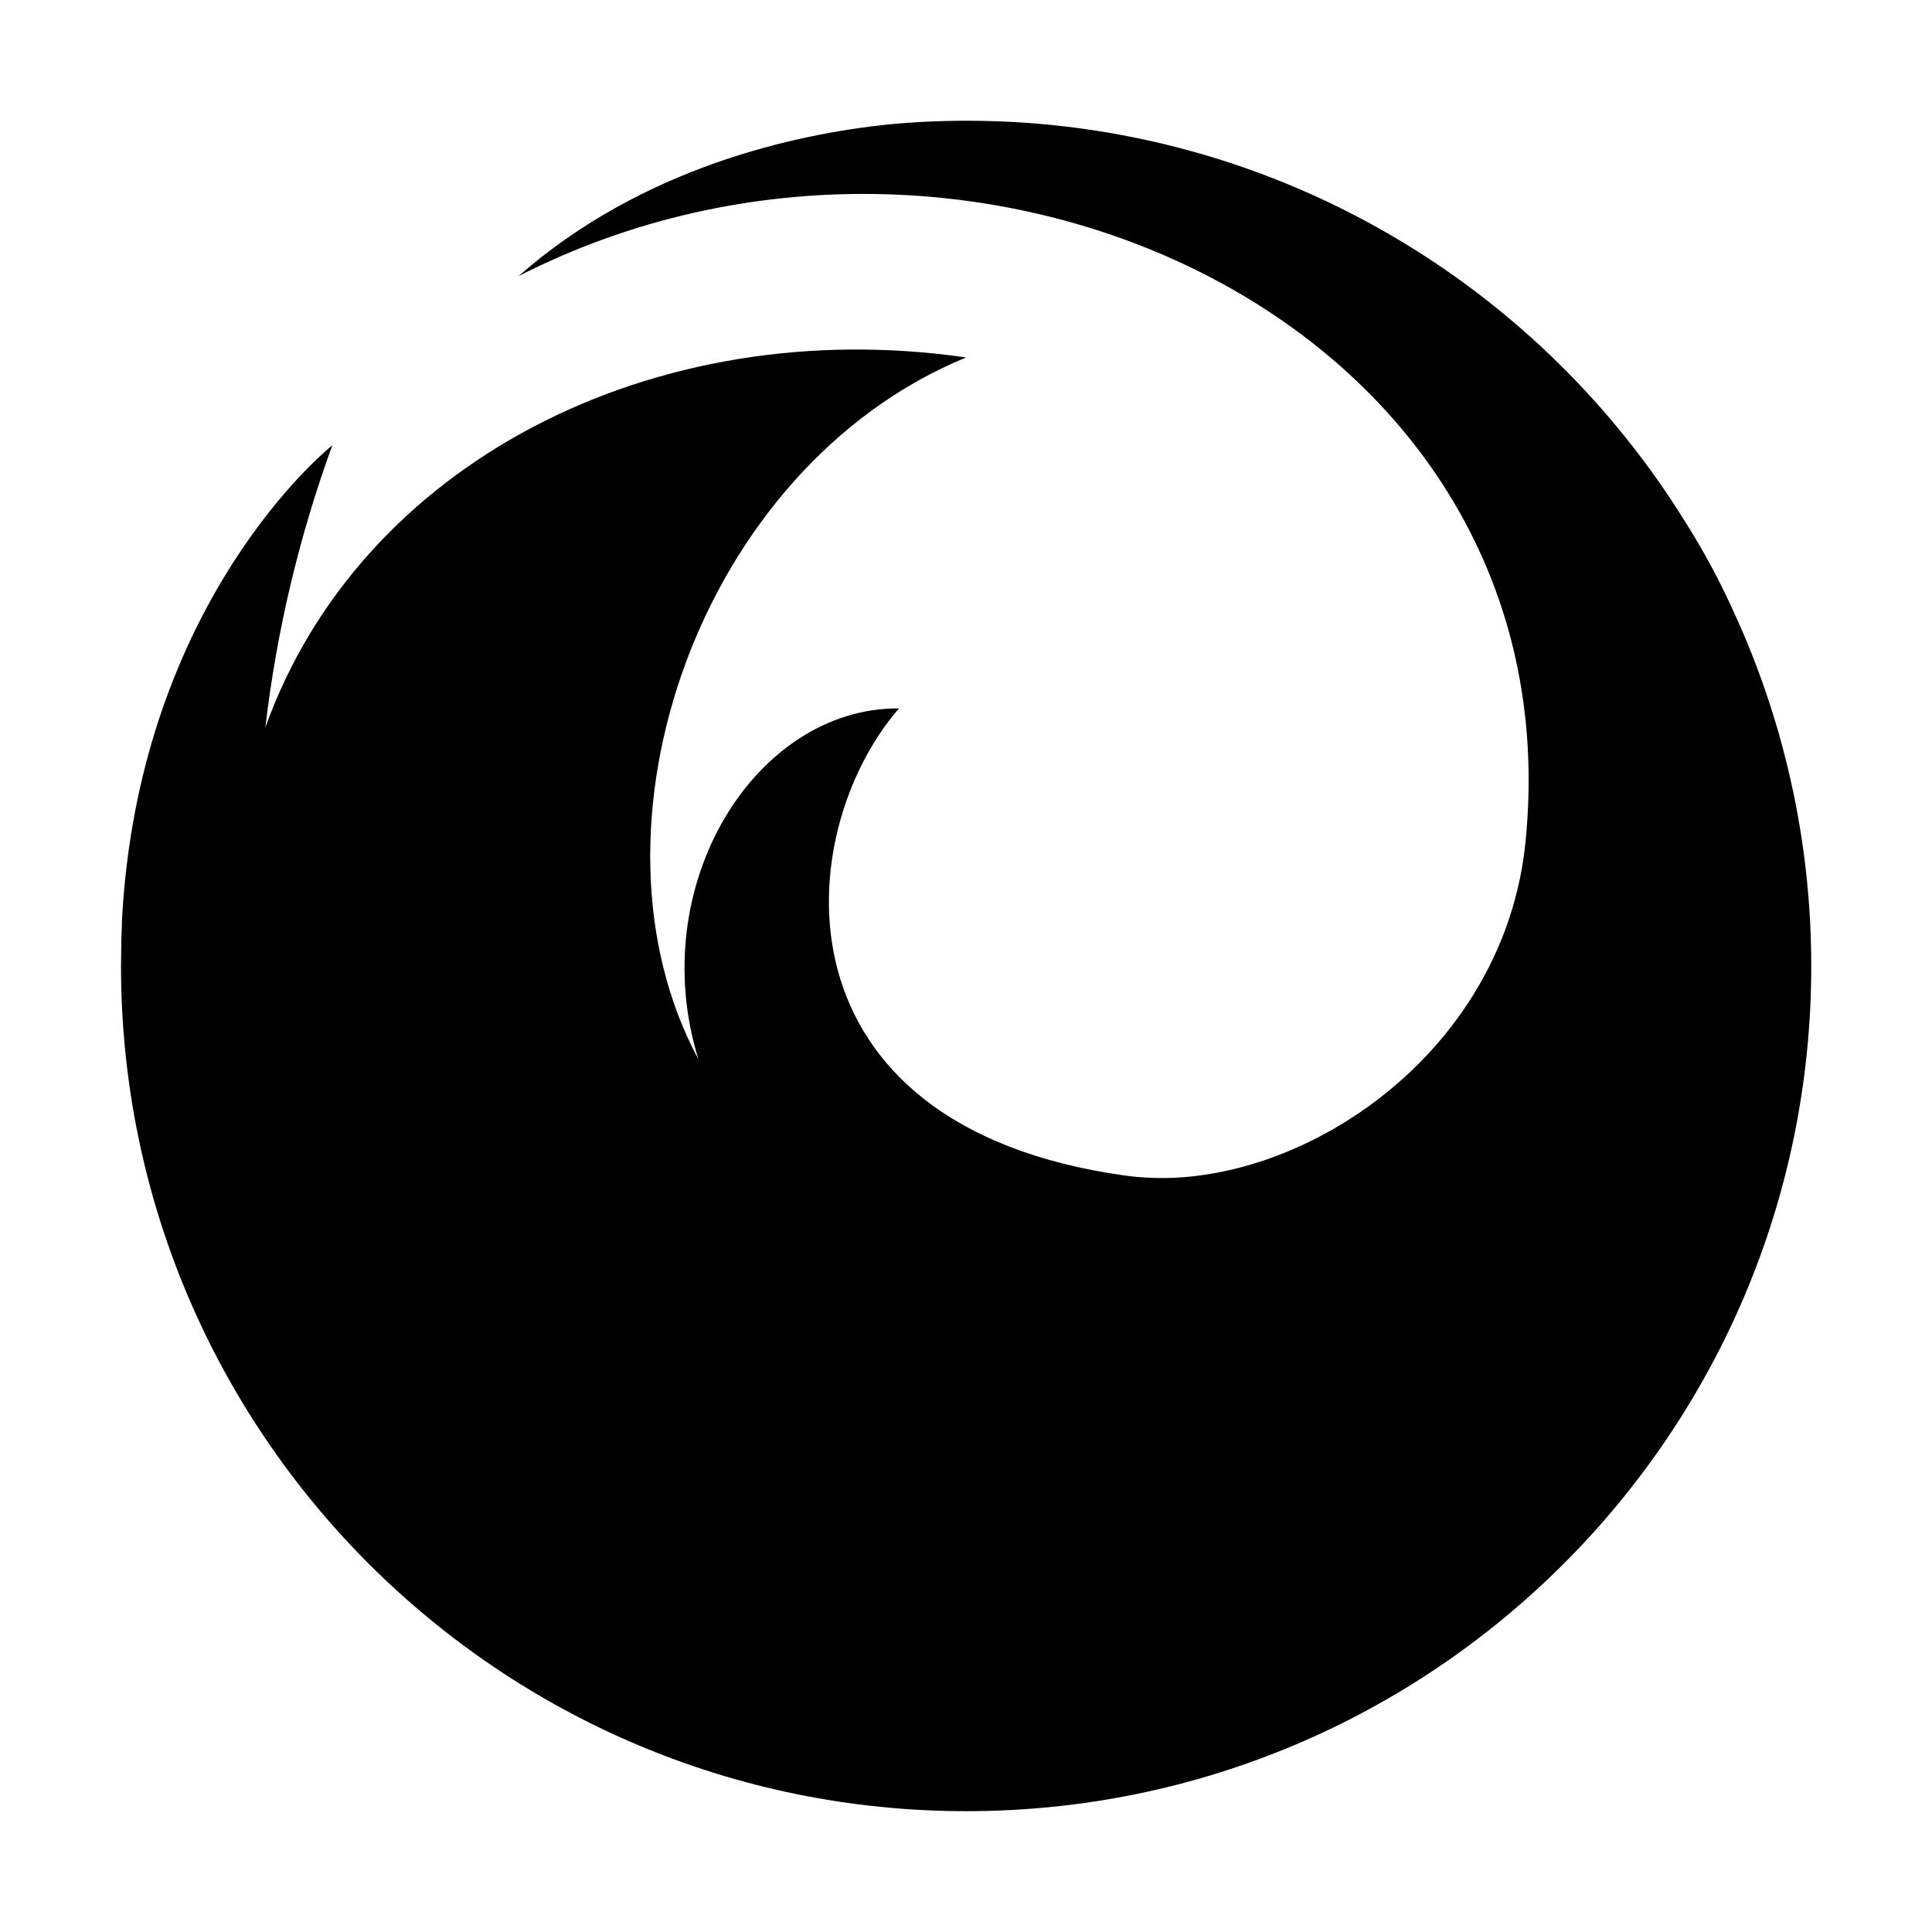
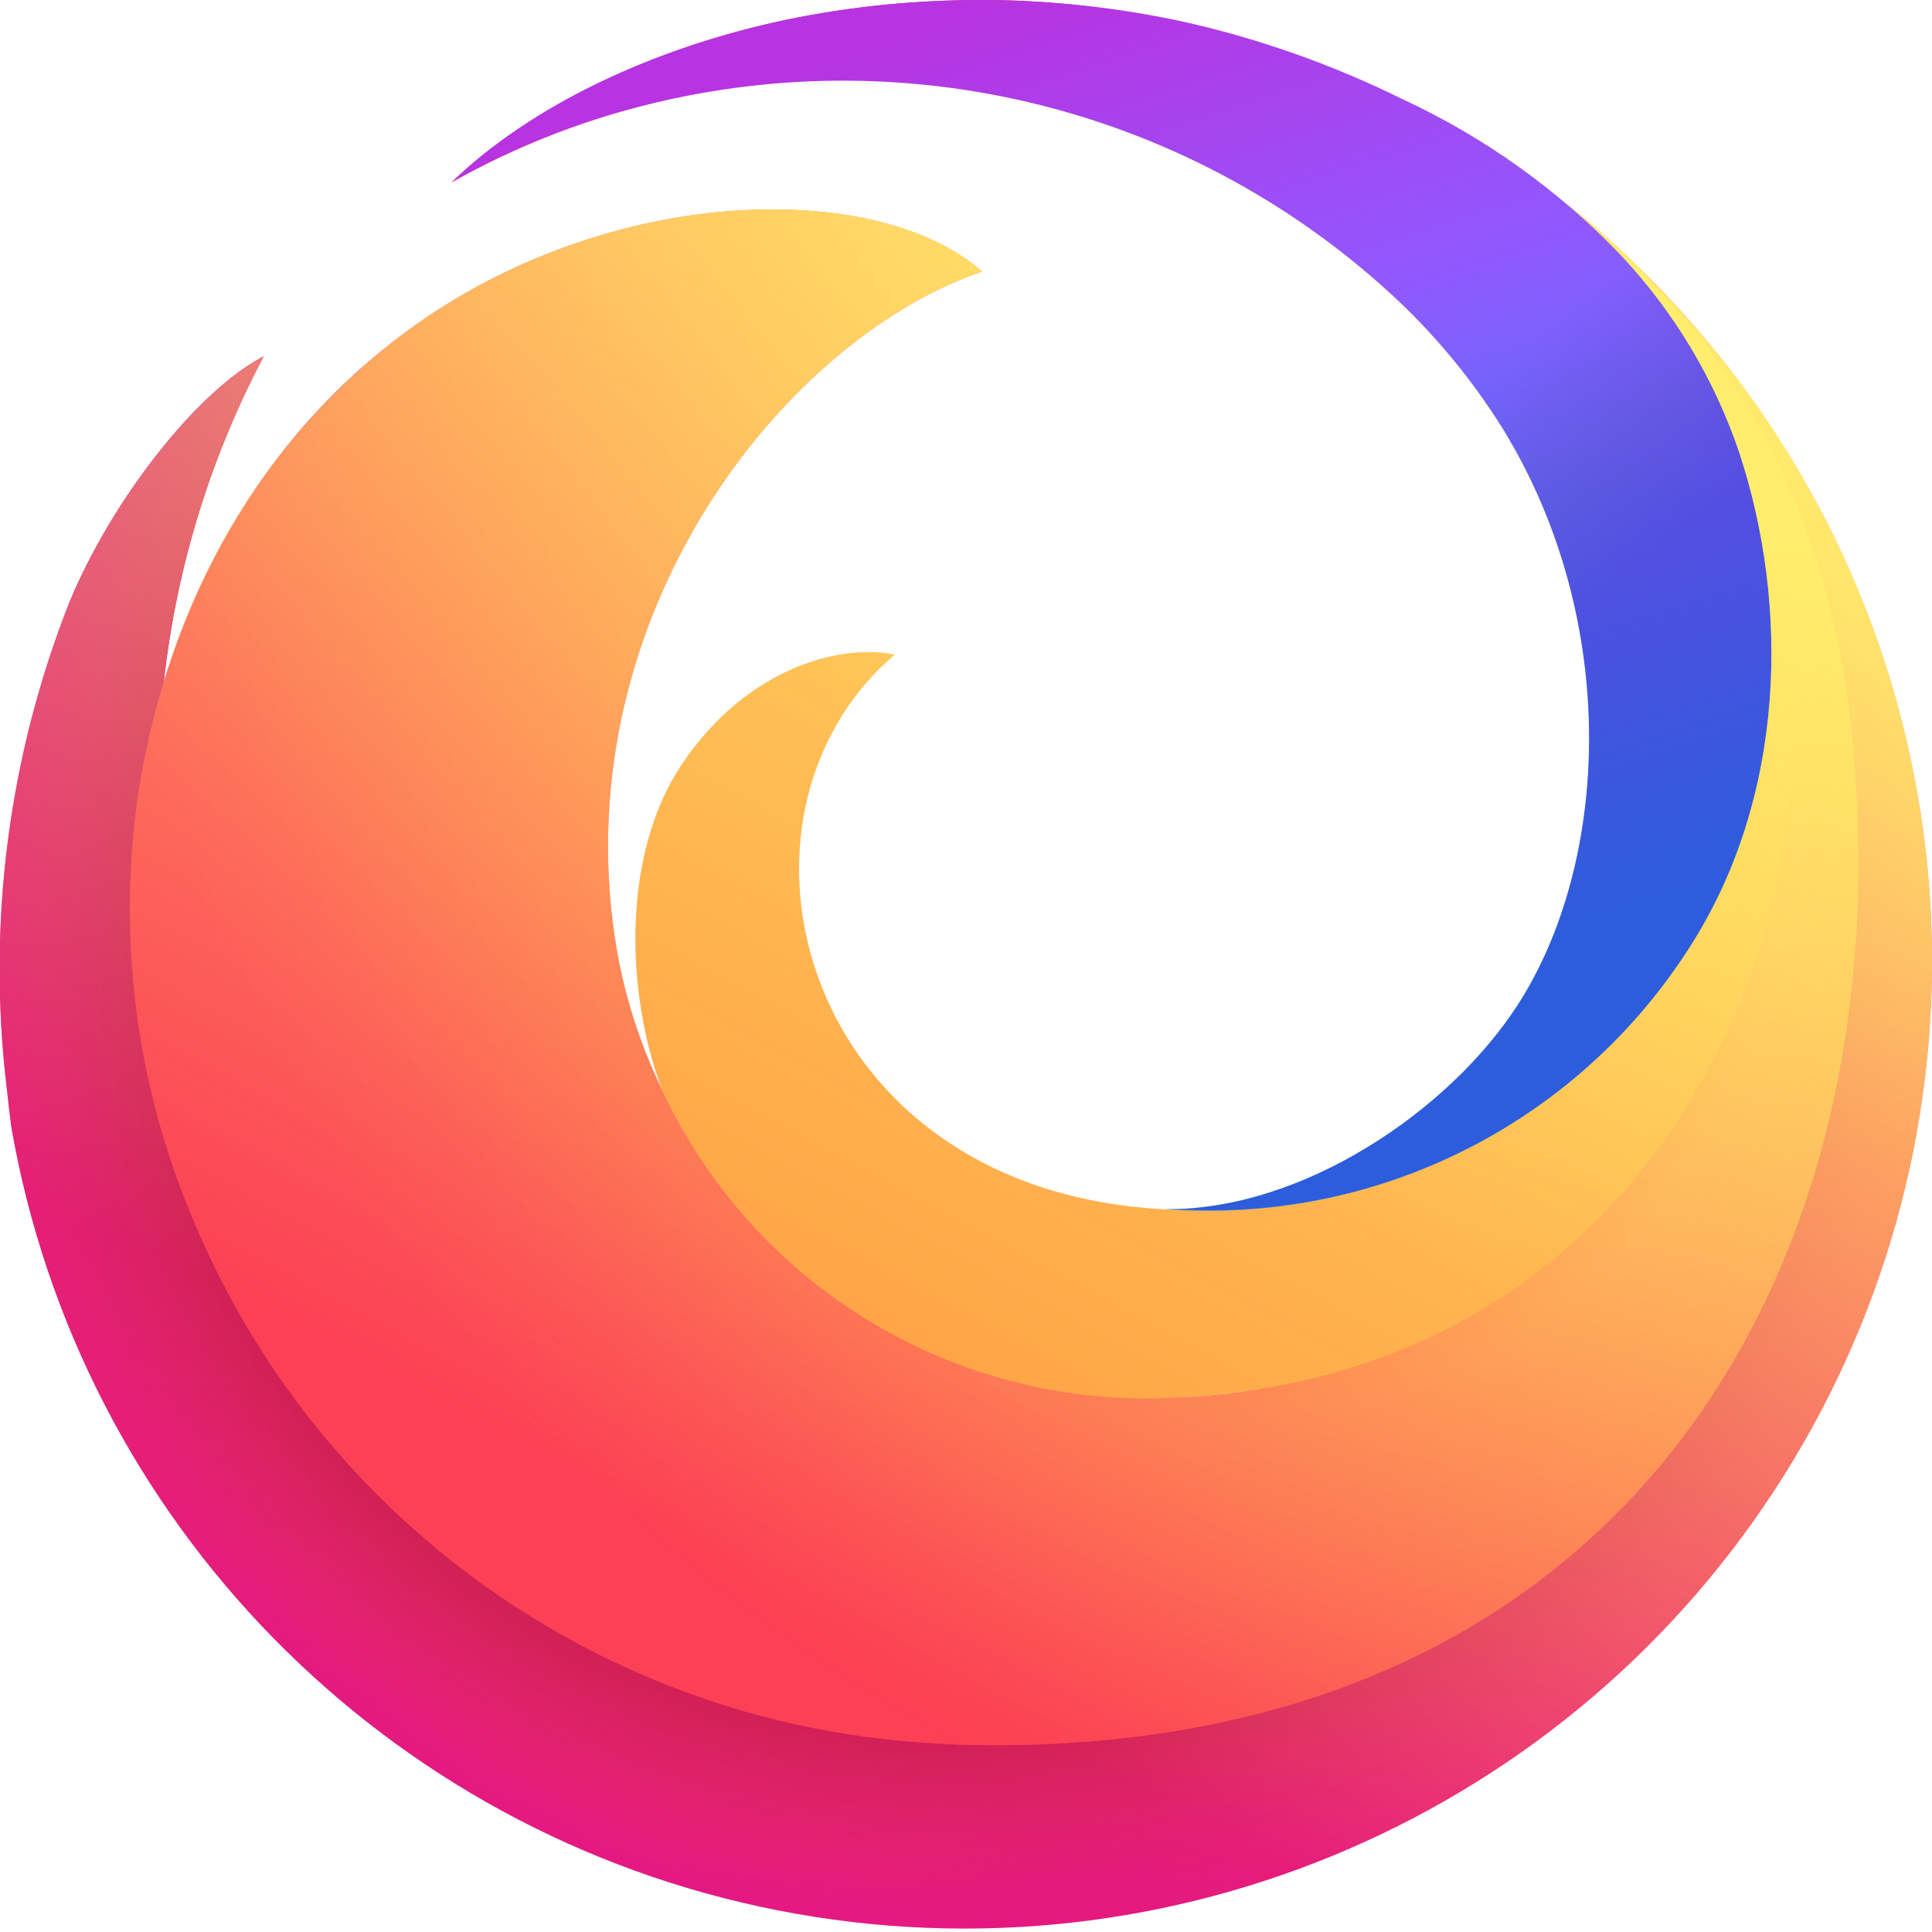
- <svg xmlns="http://www.w3.org/2000/svg" width="512" height="512" viewBox="0 0 512 512">
-   <path d="M471.46,194.62v-.07c-.22-.76-.45-1.52-.68-2.28-.05-.19-.11-.38-.17-.56-.43-1.44-.87-2.88-1.33-4.31l-.06-.2a223.24,223.24,0,0,0-10-25.56,191.77,191.77,0,0,0-12.9-23.8A225.15,225.15,0,0,0,371.58,64.1h0A222.9,222.9,0,0,0,256,32c-7,0-14,.34-20.82,1-24.12,2.54-64.78,11.21-97.77,40.18C257.5,11.86,417.94,85.7,404.29,223c-4.86,49-46.46,82.67-85.19,88.35a73.73,73.73,0,0,1-20.8.21c-94.59-13.15-88.8-90.68-60.06-123.83-38-.24-67.47,46.79-53.15,93l0,0c-32.95-61.18.35-157,70.93-186-82.95-12-160.71,28.2-185.7,98.07A330.23,330.23,0,0,1,88.07,118s-45.22,35.74-54.44,110.9c-.14,1.16-.27,2.32-.39,3.49-.05.4-.09.8-.13,1.21q-.53,5.25-.8,10.57c0,.27,0,.54,0,.81-.07,1.48-.13,3-.17,4.46l0,1.25c0,1.76-.07,3.52-.07,5.29,0,123.71,100.29,224,224,224S480,379.71,480,256A224,224,0,0,0,471.46,194.62Z" />
+ <svg xmlns="http://www.w3.org/2000/svg" width="80" height="80" viewBox="0 0 80 80">
+   <radialGradient id="a" cx="96%" cy="15%" r="90%">
+     <stop offset="0" stop-color="#fff36e" />
+     <stop offset=".5" stop-color="#fc4055" />
+     <stop offset="1" stop-color="#e31587" />
+   </radialGradient>
+   <radialGradient id="b" cx="10%" cy="18%" r="70%">
+     <stop offset="0" stop-color="#c60084" />
+     <stop offset="1" stop-color="#fc4055" stop-opacity="0" />
+   </radialGradient>
+   <radialGradient id="c" cx="110%" cy="8%" r="133%">
+     <stop offset="0" stop-color="#ffde67" stop-opacity=".6" />
+     <stop offset=".66" stop-color="#fc4055" stop-opacity="0" />
+   </radialGradient>
+   <radialGradient id="d" cx="44%" cy="51%" r="175%">
+     <stop offset=".15" stop-color="#810220" />
+     <stop offset=".27" stop-color="#fc4055" stop-opacity="0" />
+   </radialGradient>
+   <radialGradient id="e" cx="53%" cy="55%" r="160%">
+     <stop offset=".12" stop-color="#810220" />
+     <stop offset=".3" stop-color="#fc4055" stop-opacity="0" />
+   </radialGradient>
+   <radialGradient id="f" cx="90%" cy="11%" r="111%">
+     <stop offset="0" stop-color="#ff9640" />
+     <stop offset=".8" stop-color="#fc4055" />
+   </radialGradient>
+   <radialGradient id="g" cx="91%" cy="18%" r="113%">
+     <stop offset=".09" stop-color="#ffde67" />
+     <stop offset=".82" stop-color="#ff9640" stop-opacity="0" />
+   </radialGradient>
+   <radialGradient id="h" cx="63%" cy="49%" r="54%">
+     <stop offset=".36" stop-color="#fc4055" />
+     <stop offset=".59" stop-color="#ff9640" stop-opacity="0" />
+   </radialGradient>
+   <radialGradient id="i" cx="53%" cy="52%" r="54%">
+     <stop offset=".22" stop-color="#fc4055" stop-opacity=".8" />
+     <stop offset=".47" stop-color="#ff9640" stop-opacity="0" />
+   </radialGradient>
+   <radialGradient id="j" cx="109%" cy="2%" r="170%">
+     <stop offset=".05" stop-color="#fff36e" />
+     <stop offset=".55" stop-color="#ff9640" />
+     <stop offset=".7" stop-color="#ff9640" />
+   </radialGradient>
+   <linearGradient id="k" x1="50%" y1="-3%" x2="79%" y2="79%">
+     <stop offset="0" stop-color="#b833e1" />
+     <stop offset=".37" stop-color="#9059ff" />
+     <stop offset="1" stop-color="#0090ed" />
+   </linearGradient>
+   <linearGradient id="l" x1="85%" y1="51%" x2="32%" y2="-10%">
+     <stop offset="0" stop-color="#592acb" stop-opacity=".5" />
+     <stop offset=".24" stop-color="#722291" stop-opacity="0" />
+   </linearGradient>
+   <linearGradient id="m" x1="75%" y1="9%" x2="21%" y2="99%">
+     <stop offset="0" stop-color="#fff36e" stop-opacity=".8" />
+     <stop offset=".09" stop-color="#fff36e" stop-opacity=".7" />
+     <stop offset=".75" stop-color="#fff36e" stop-opacity="0" />
+   </linearGradient>
+   <path d="M71.944 15.7A39.47 39.47 0 0 0 41.588.009C32.3-.177 25.884 2.614 22.254 4.858 27.111 2.041 34.14.443 40.294.522c15.83.2 32.832 10.981 35.357 30.413 2.9 22.306-12.637 40.923-34.493 40.98-24.045.061-38.67-21.229-34.847-40.352a19.735 19.735 0 0 1 .413-2.787 37.815 37.815 0 0 1 4.193-14.018c-2.769 1.433-6.295 5.965-8.035 10.163A41.355 41.355 0 0 0 .284 45.1c.06.518.114 1.035.182 1.549A40.062 40.062 0 1 0 71.944 15.7zm-63.4 3.487z" fill="url(#a)" />
+   <path d="M71.944 15.7A39.47 39.47 0 0 0 41.588.009C32.3-.177 25.884 2.614 22.254 4.858 27.111 2.041 34.14.443 40.294.522c15.83.2 32.832 10.981 35.357 30.413 2.9 22.306-12.637 40.923-34.493 40.98-24.045.061-38.67-21.229-34.847-40.352a19.735 19.735 0 0 1 .413-2.787 37.815 37.815 0 0 1 4.193-14.018c-2.769 1.433-6.295 5.965-8.035 10.163A41.355 41.355 0 0 0 .284 45.1c.06.518.114 1.035.182 1.549A40.062 40.062 0 1 0 71.944 15.7zm-63.4 3.487z" fill="url(#b)" opacity=".67" />
+   <path d="M71.944 15.7A39.47 39.47 0 0 0 41.588.009C32.3-.177 25.884 2.614 22.254 4.858 27.111 2.041 34.14.443 40.294.522c15.83.2 32.832 10.981 35.357 30.413 2.9 22.306-12.637 40.923-34.493 40.98-24.045.061-38.67-21.229-34.847-40.352a19.735 19.735 0 0 1 .413-2.787 37.815 37.815 0 0 1 4.193-14.018c-2.769 1.433-6.295 5.965-8.035 10.163A41.355 41.355 0 0 0 .284 45.1c.06.518.114 1.035.182 1.549A40.062 40.062 0 1 0 71.944 15.7zm-63.4 3.487z" fill="url(#c)" />
+   <path d="M71.944 15.7A39.47 39.47 0 0 0 41.588.009C32.3-.177 25.884 2.614 22.254 4.858 27.111 2.041 34.14.443 40.294.522c15.83.2 32.832 10.981 35.357 30.413 2.9 22.306-12.637 40.923-34.493 40.98-24.045.061-38.67-21.229-34.847-40.352a19.735 19.735 0 0 1 .413-2.787 37.815 37.815 0 0 1 4.193-14.018c-2.769 1.433-6.295 5.965-8.035 10.163A41.355 41.355 0 0 0 .284 45.1c.06.518.114 1.035.182 1.549A40.062 40.062 0 1 0 71.944 15.7zm-63.4 3.487z" fill="url(#d)" />
+   <path d="M71.944 15.7A39.47 39.47 0 0 0 41.588.009C32.3-.177 25.884 2.614 22.254 4.858 27.111 2.041 34.14.443 40.294.522c15.83.2 32.832 10.981 35.357 30.413 2.9 22.306-12.637 40.923-34.493 40.98-24.045.061-38.67-21.229-34.847-40.352a19.735 19.735 0 0 1 .413-2.787 37.815 37.815 0 0 1 4.193-14.018c-2.769 1.433-6.295 5.965-8.035 10.163A41.355 41.355 0 0 0 .284 45.1c.06.518.114 1.035.182 1.549A40.062 40.062 0 1 0 71.944 15.7zm-63.4 3.487z" fill="url(#e)" />
+   <path d="M76.625 29.826C74.374 9.518 56.263.39 40.294.522c-6.155.05-13.183 1.519-18.04 4.336a19.7 19.7 0 0 0-3.56 2.7c.129-.107.514-.424 1.152-.862l.063-.043.056-.038a26.655 26.655 0 0 1 7.692-3.572A43.5 43.5 0 0 1 40.84 1.5a33.254 33.254 0 0 1 31.25 31.993C72.457 46.7 61.648 57.23 49.188 57.84c-9.062.444-17.6-3.941-21.77-12.713a21.68 21.68 0 0 1-1.964-6.333c-1.976-13.35 6.989-24.735 15.21-27.554-4.435-3.874-15.548-3.611-23.819 2.474-5.956 4.382-9.82 11.049-11.1 19a32.945 32.945 0 0 0 2.34 18 35.3 35.3 0 0 0 30.089 21.443q1.489.114 2.984.113c26.462 0 37.942-20.087 35.467-42.444z" fill="url(#f)" />
+   <path d="M76.625 29.826C74.374 9.518 56.263.39 40.294.522c-6.155.05-13.183 1.519-18.04 4.336a19.7 19.7 0 0 0-3.56 2.7c.129-.107.514-.424 1.152-.862l.063-.043.056-.038a26.655 26.655 0 0 1 7.692-3.572A43.5 43.5 0 0 1 40.84 1.5a33.254 33.254 0 0 1 31.25 31.993C72.457 46.7 61.648 57.23 49.188 57.84c-9.062.444-17.6-3.941-21.77-12.713a21.68 21.68 0 0 1-1.964-6.333c-1.976-13.35 6.989-24.735 15.21-27.554-4.435-3.874-15.548-3.611-23.819 2.474-5.956 4.382-9.82 11.049-11.1 19a32.945 32.945 0 0 0 2.34 18 35.3 35.3 0 0 0 30.089 21.443q1.489.114 2.984.113c26.462 0 37.942-20.087 35.467-42.444z" fill="url(#g)" />
+   <path d="M76.625 29.826C74.374 9.518 56.263.39 40.294.522c-6.155.05-13.183 1.519-18.04 4.336a19.7 19.7 0 0 0-3.56 2.7c.129-.107.514-.424 1.152-.862l.063-.043.056-.038a26.655 26.655 0 0 1 7.692-3.572A43.5 43.5 0 0 1 40.84 1.5a33.254 33.254 0 0 1 31.25 31.993C72.457 46.7 61.648 57.23 49.188 57.84c-9.062.444-17.6-3.941-21.77-12.713a21.68 21.68 0 0 1-1.964-6.333c-1.976-13.35 6.989-24.735 15.21-27.554-4.435-3.874-15.548-3.611-23.819 2.474-5.956 4.382-9.82 11.049-11.1 19a32.945 32.945 0 0 0 2.34 18 35.3 35.3 0 0 0 30.089 21.443q1.489.114 2.984.113c26.462 0 37.942-20.087 35.467-42.444z" style="mix-blend-mode:multiply" opacity=".53" fill="url(#h)" />
+   <path d="M76.625 29.826C74.374 9.518 56.263.39 40.294.522c-6.155.05-13.183 1.519-18.04 4.336a19.7 19.7 0 0 0-3.56 2.7c.129-.107.514-.424 1.152-.862l.063-.043.056-.038a26.655 26.655 0 0 1 7.692-3.572A43.5 43.5 0 0 1 40.84 1.5a33.254 33.254 0 0 1 31.25 31.993C72.457 46.7 61.648 57.23 49.188 57.84c-9.062.444-17.6-3.941-21.77-12.713a21.68 21.68 0 0 1-1.964-6.333c-1.976-13.35 6.989-24.735 15.21-27.554-4.435-3.874-15.548-3.611-23.819 2.474-5.956 4.382-9.82 11.049-11.1 19a32.945 32.945 0 0 0 2.34 18 35.3 35.3 0 0 0 30.089 21.443q1.489.114 2.984.113c26.462 0 37.942-20.087 35.467-42.444z" style="mix-blend-mode:multiply" opacity=".53" fill="url(#i)" />
+   <path d="M49.188 57.84c17.1-1.04 24.42-15.2 24.879-25.245C74.783 16.9 65.472-.02 40.84 1.5a43.5 43.5 0 0 0-13.183 1.546 28.855 28.855 0 0 0-7.692 3.572l-.056.038-.063.043q-.574.4-1.123.842A33.482 33.482 0 0 1 39.7 3.605c14.142 1.856 27.072 12.857 27.072 27.373 0 11.169-8.631 19.7-18.738 19.087-15.015-.9-18.8-16.3-10.989-22.954-2.106-.453-6.064.435-8.82 4.555-2.473 3.7-2.333 9.41-.807 13.461a22.118 22.118 0 0 0 21.77 12.713z" fill="url(#j)" />
+   <path d="M72.016 18.726a22.458 22.458 0 0 0-4.882-8.144 30.224 30.224 0 0 0-9.094-6.493A40.518 40.518 0 0 0 49.1.92a39.834 39.834 0 0 0-16.565-.1c-5.683 1.2-10.68 3.659-13.841 6.733a32.1 32.1 0 0 1 8.031-3.2 33.565 33.565 0 0 1 31.173 8.1 27.01 27.01 0 0 1 4.329 5.3c4.895 7.959 4.432 17.965.615 23.866-2.835 4.384-8.907 8.5-14.572 8.452A23.629 23.629 0 0 0 69.98 39.2c3.989-6.224 4.125-14.145 2.036-20.474z" fill="url(#k)" />
+   <path d="M72.016 18.726a22.458 22.458 0 0 0-4.882-8.144 30.224 30.224 0 0 0-9.094-6.493A40.518 40.518 0 0 0 49.1.92a39.834 39.834 0 0 0-16.565-.1c-5.683 1.2-10.68 3.659-13.841 6.733a32.1 32.1 0 0 1 8.031-3.2 33.565 33.565 0 0 1 31.173 8.1 27.01 27.01 0 0 1 4.329 5.3c4.895 7.959 4.432 17.965.615 23.866-2.835 4.384-8.907 8.5-14.572 8.452A23.629 23.629 0 0 0 69.98 39.2c3.989-6.224 4.125-14.145 2.036-20.474z" fill="url(#l)" />
+   <path d="M71.944 15.7a39.958 39.958 0 0 0-3.482-3.982 31.342 31.342 0 0 0-3.177-2.926 24.393 24.393 0 0 1 1.849 1.79 22.466 22.466 0 0 1 4.882 8.144c2.089 6.329 1.953 14.25-2.036 20.471a23.539 23.539 0 0 1-20.855 10.895c-.361 0-.725 0-1.091-.027-15.015-.9-18.8-16.3-10.988-22.954-2.107-.453-6.065.435-8.821 4.555-2.473 3.7-2.333 9.41-.807 13.461a21.679 21.679 0 0 1-1.963-6.333c-1.977-13.35 6.988-24.735 15.209-27.554-4.435-3.874-15.548-3.611-23.819 2.474a27.845 27.845 0 0 0-10.087 14.6 38.5 38.5 0 0 1 4.159-13.553c-2.769 1.433-6.295 5.965-8.035 10.163A41.355 41.355 0 0 0 .284 45.1c.06.518.114 1.035.182 1.549A40.062 40.062 0 1 0 71.944 15.7z" fill="url(#m)" />
</svg>
